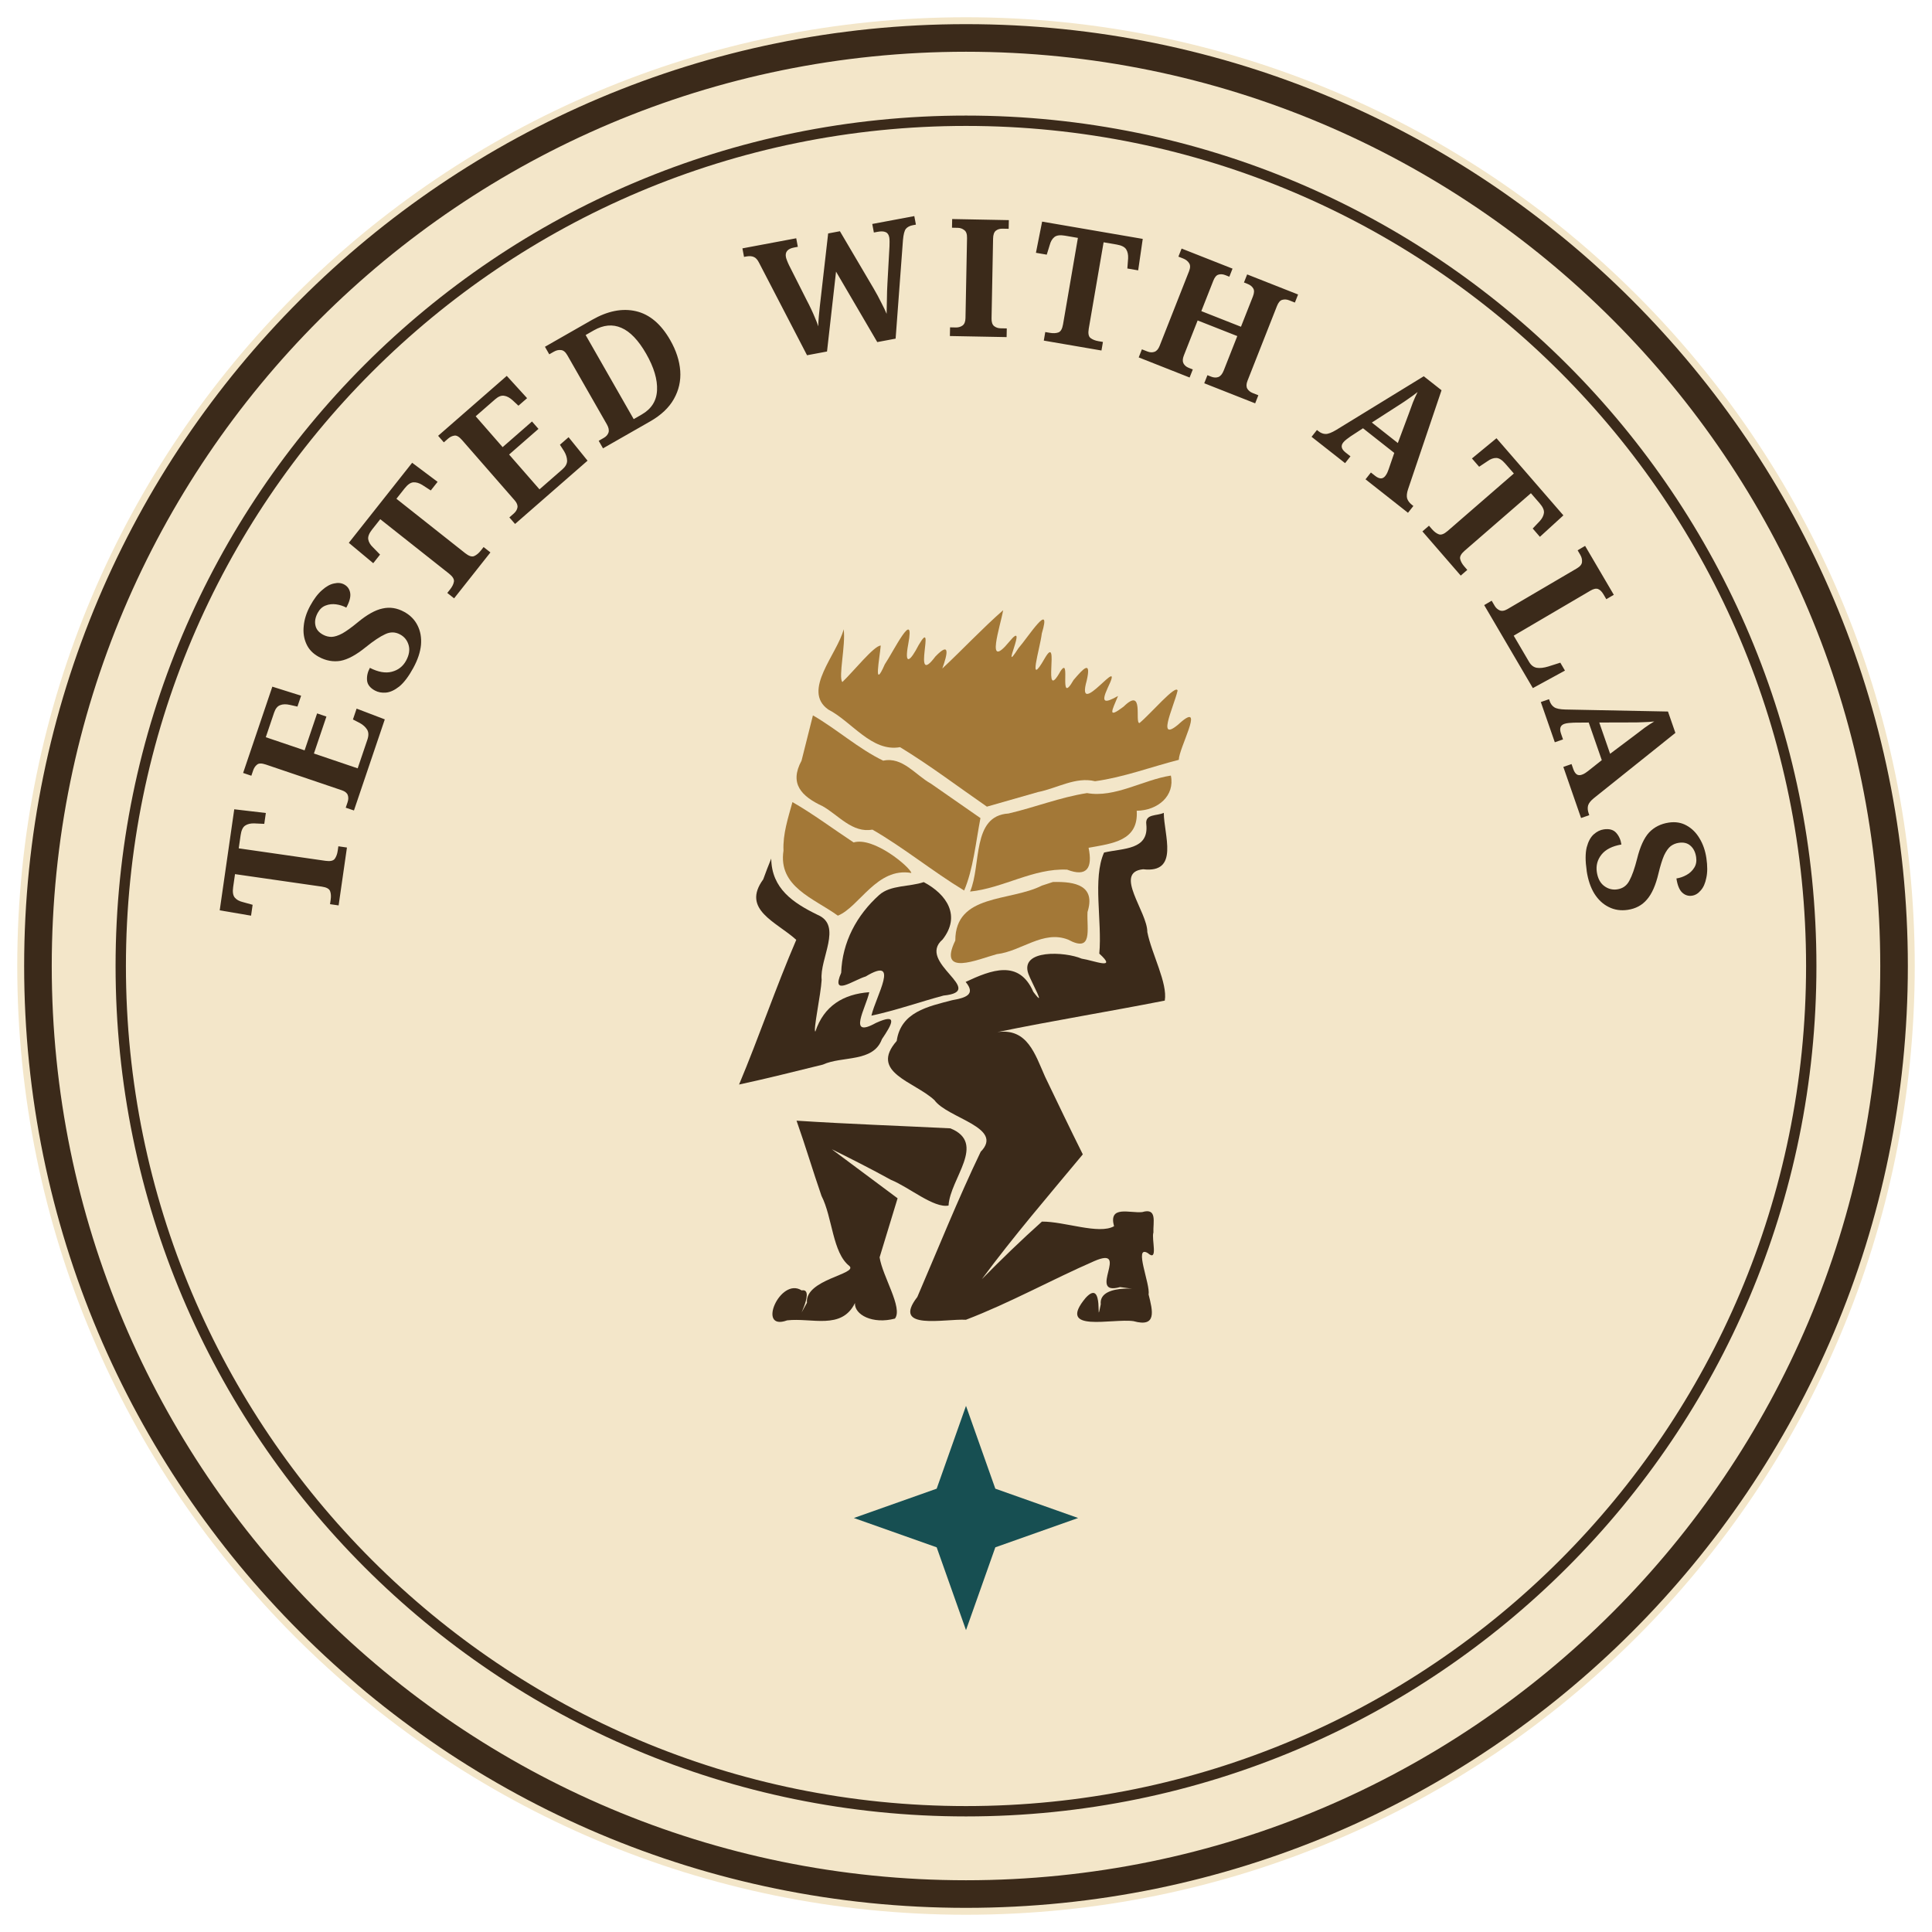
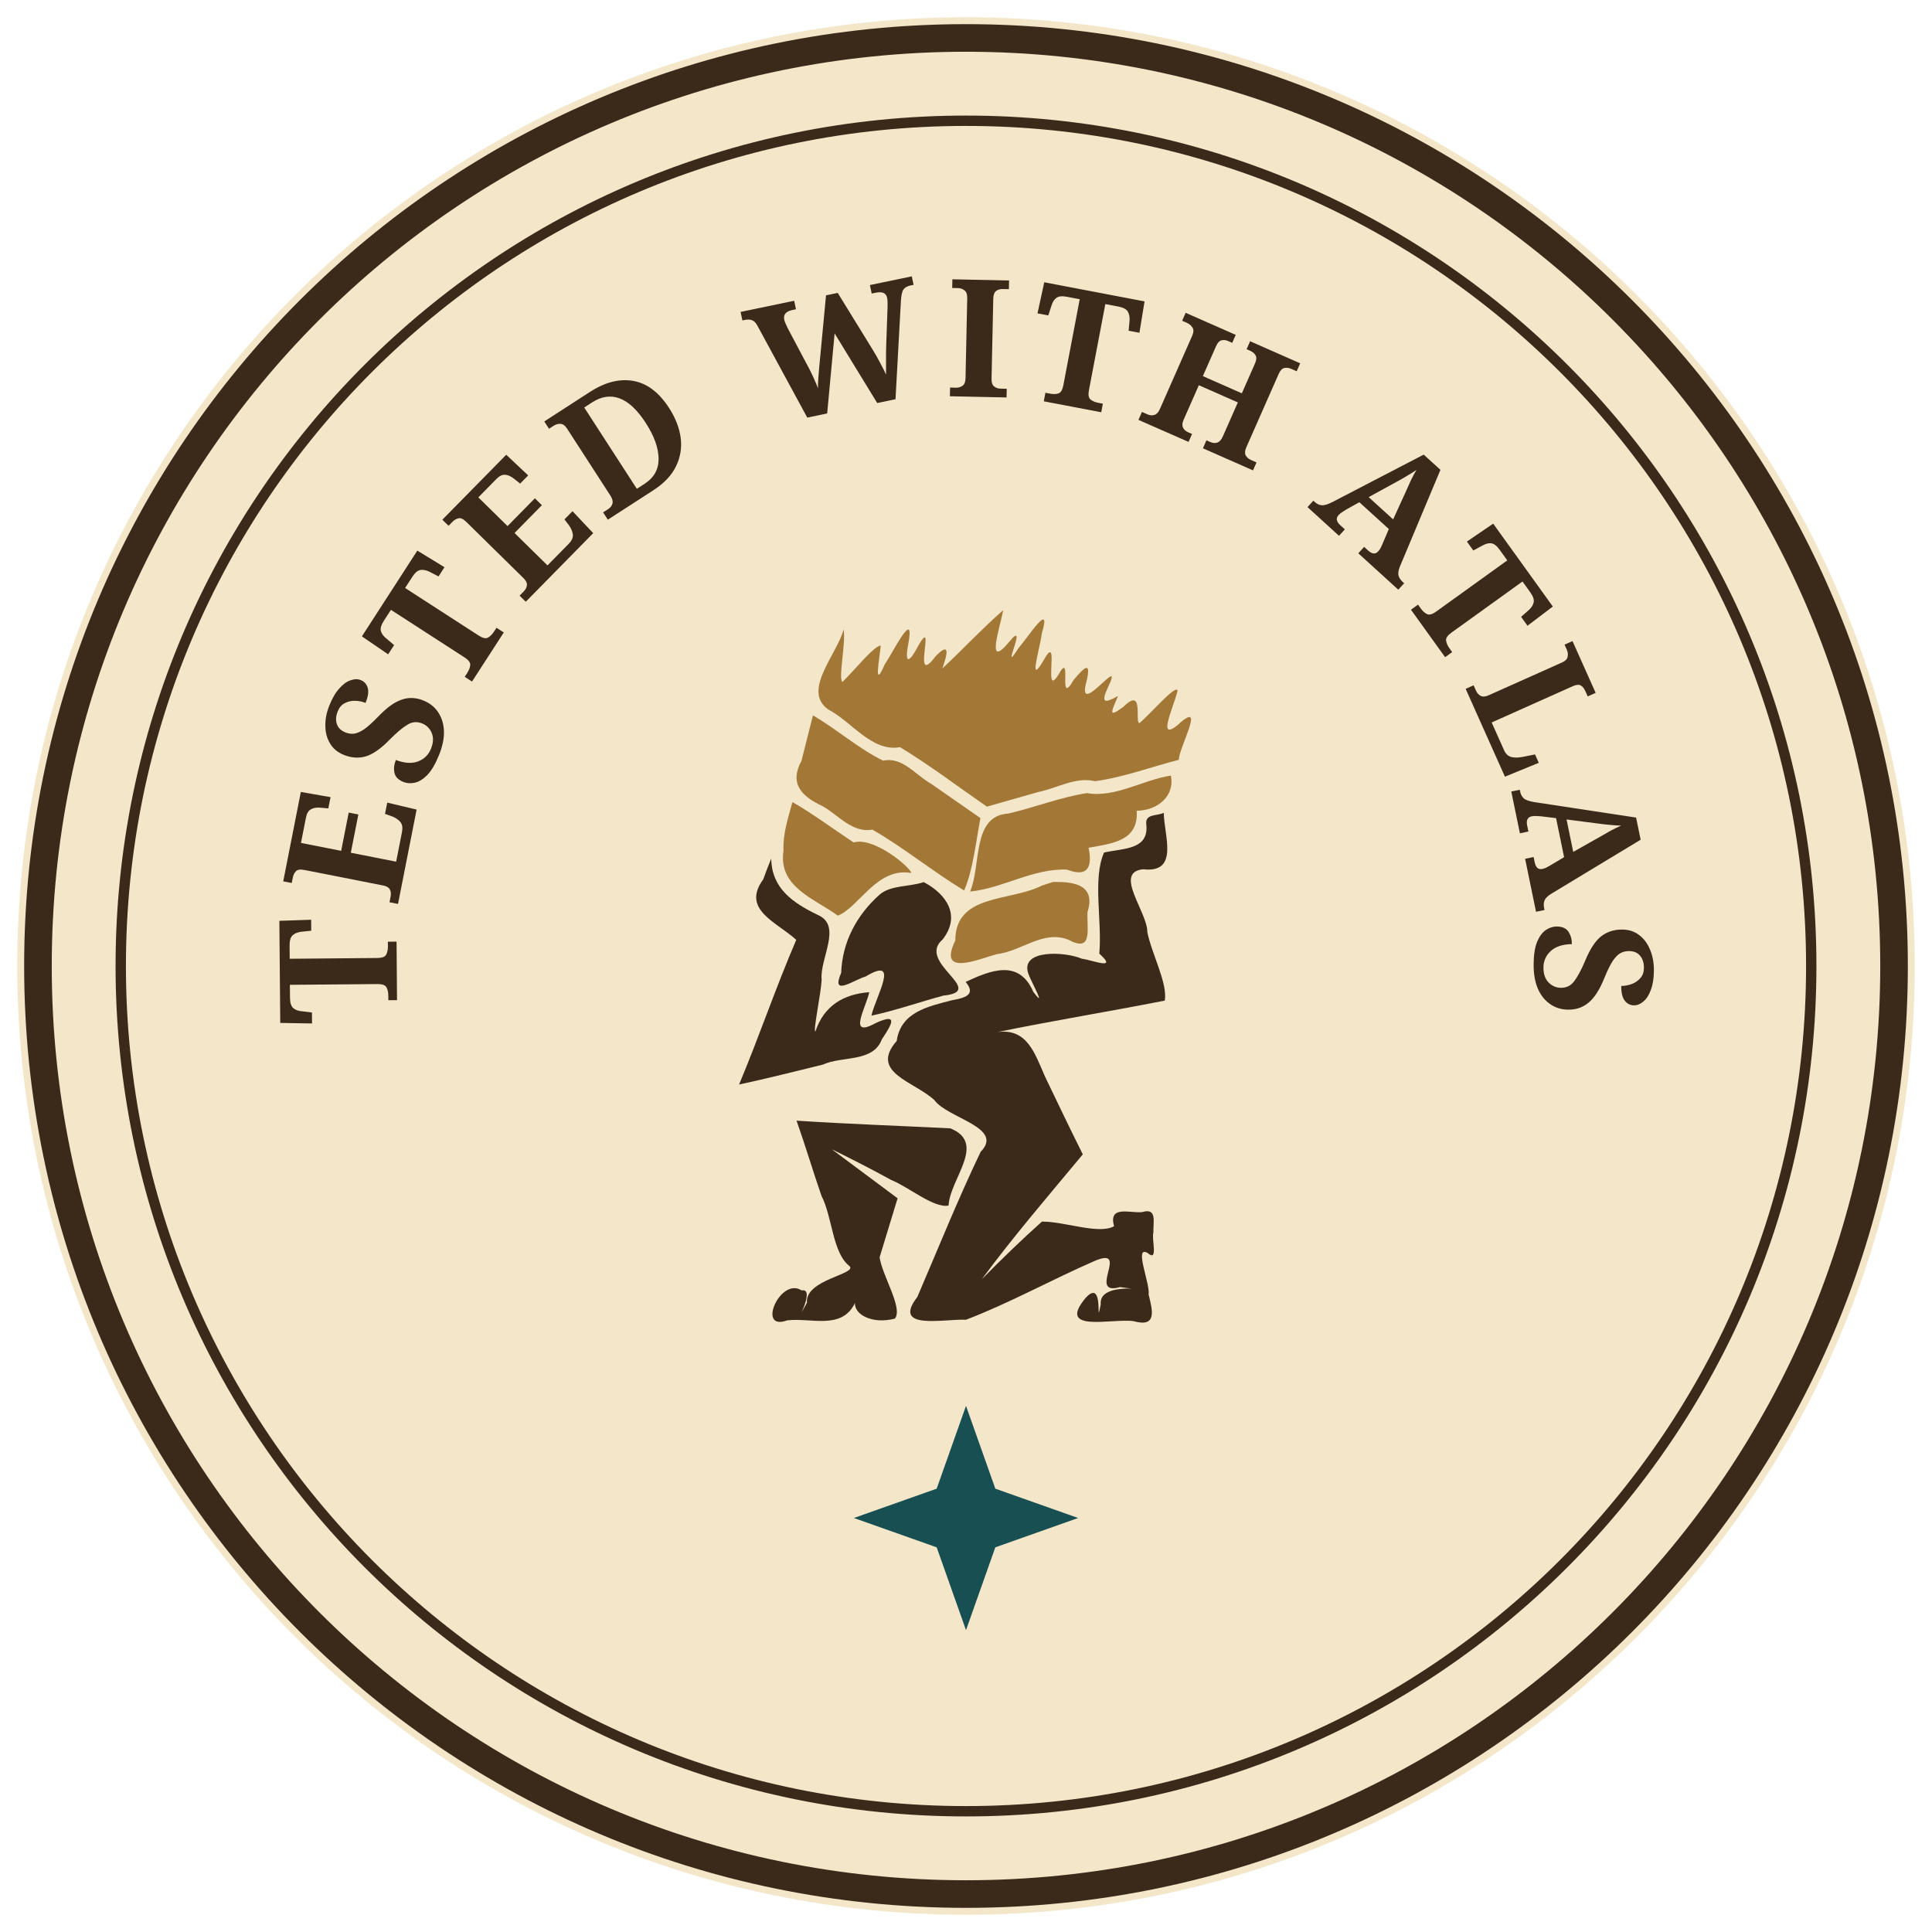
<svg xmlns="http://www.w3.org/2000/svg" width="112.00" height="112.00" viewBox="0 0 112.00 112.00" version="1.1" id="svg12">
  <circle cx="56.0" cy="56.0" r="55.0" fill="#F3E6C9" id="circle1" />
  <circle cx="56.0" cy="56.0" r="53.8" fill="none" stroke="#3B2A1A" stroke-width="1.6" id="circle2" />
  <circle cx="56.0" cy="56.0" r="49.0" fill="none" stroke="#3B2A1A" stroke-width="0.6" id="circle3" />
  <defs id="defs3">
-     <path id="seal-sepia-ring" d="M 26.10,76.94 A 36.50,36.50 0 1 1 85.90,76.94" />
+     <path id="seal-sepia-ring" d="M 28.97,74.93 A 33.00,33.00 0 1 1 83.03,74.93" />
  </defs>
-   <path d="m 19.63,52.488 -0.498,-0.072 0.038,-0.263 q 0.042,-0.291 -0.034,-0.494 -0.076,-0.203 -0.481,-0.261 l -5.031,-0.724 -0.108,0.752 q -0.061,0.423 0.095,0.609 0.156,0.186 0.462,0.258 l 0.572,0.159 -0.091,0.63 -1.817,-0.309 0.843,-5.858 1.831,0.215 -0.091,0.63 -0.591,-0.027 q -0.316,-0.007 -0.517,0.127 -0.202,0.134 -0.263,0.557 l -0.11,0.762 5.031,0.724 q 0.404,0.058 0.535,-0.115 0.132,-0.183 0.172,-0.465 l 0.038,-0.263 0.498,0.072 z m 0.889,-5.504 -0.477,-0.161 0.107,-0.315 q 0.079,-0.234 0.011,-0.418 -0.068,-0.184 -0.347,-0.278 l -4.4,-1.49 q -0.369,-0.125 -0.514,0.007 -0.151,0.119 -0.224,0.335 l -0.104,0.306 -0.477,-0.161 1.694,-5.003 1.668,0.525 -0.213,0.63 -0.438,-0.098 q -0.345,-0.077 -0.568,0.018 -0.229,0.083 -0.348,0.434 l -0.481,1.422 2.25,0.762 0.725,-2.142 0.54,0.183 -0.725,2.142 2.537,0.859 0.564,-1.665 q 0.119,-0.351 -0.015,-0.577 -0.143,-0.229 -0.422,-0.384 l -0.402,-0.206 0.213,-0.63 1.634,0.624 z m 3.445,-8.271 q -0.404,0.743 -0.815,1.082 -0.415,0.326 -0.777,0.356 -0.362,0.03 -0.638,-0.12 -0.426,-0.231 -0.456,-0.594 -0.03,-0.362 0.165,-0.721 0.719,0.369 1.272,0.226 0.553,-0.143 0.826,-0.643 0.263,-0.484 0.15,-0.892 -0.117,-0.421 -0.493,-0.625 -0.426,-0.231 -0.867,-0.017 -0.445,0.202 -1.118,0.744 -0.835,0.681 -1.473,0.8 -0.641,0.106 -1.259,-0.23 -0.509,-0.277 -0.718,-0.747 -0.218,-0.475 -0.155,-1.047 0.054,-0.576 0.371,-1.161 0.327,-0.601 0.69,-0.912 0.36,-0.323 0.698,-0.388 0.334,-0.078 0.585,0.058 0.292,0.159 0.349,0.492 0.057,0.334 -0.225,0.851 -0.267,-0.145 -0.589,-0.19 -0.322,-0.045 -0.61,0.068 -0.284,0.105 -0.457,0.422 -0.209,0.384 -0.135,0.727 0.065,0.338 0.441,0.542 0.234,0.127 0.493,0.127 0.264,-0.008 0.627,-0.2 0.36,-0.204 0.889,-0.641 0.81,-0.674 1.443,-0.805 0.63,-0.144 1.247,0.192 0.534,0.29 0.781,0.792 0.251,0.493 0.199,1.125 -0.06,0.627 -0.441,1.328 z m 2.361,-4.027 -0.395,-0.312 0.165,-0.209 q 0.183,-0.231 0.219,-0.445 0.036,-0.214 -0.284,-0.467 l -3.986,-3.154 -0.472,0.596 q -0.265,0.335 -0.224,0.574 0.041,0.239 0.269,0.456 l 0.415,0.425 -0.395,0.499 -1.416,-1.181 3.672,-4.641 1.475,1.106 -0.395,0.499 -0.497,-0.321 q -0.269,-0.165 -0.511,-0.15 -0.242,0.015 -0.507,0.35 l -0.477,0.603 3.986,3.154 q 0.32,0.253 0.52,0.169 0.206,-0.092 0.383,-0.315 l 0.165,-0.209 0.395,0.312 z m 3.534,-4.312 -0.331,-0.379 0.25,-0.219 q 0.186,-0.162 0.219,-0.355 0.033,-0.193 -0.16,-0.415 l -3.055,-3.499 q -0.256,-0.293 -0.447,-0.253 -0.19,0.027 -0.362,0.177 l -0.243,0.212 -0.331,-0.379 3.979,-3.474 1.178,1.292 -0.501,0.437 -0.329,-0.305 q -0.26,-0.24 -0.5,-0.27 -0.239,-0.043 -0.519,0.201 l -1.131,0.987 1.562,1.789 1.703,-1.487 0.375,0.429 -1.703,1.487 1.762,2.018 1.324,-1.156 q 0.279,-0.244 0.277,-0.506 -0.009,-0.27 -0.172,-0.544 l -0.244,-0.38 0.501,-0.437 1.1,1.361 z m 5.098,-4.383 -0.25,-0.437 0.297,-0.17 q 0.206,-0.118 0.272,-0.309 0.061,-0.199 -0.094,-0.471 L 32.891,20.597 q -0.165,-0.289 -0.37,-0.303 -0.201,-0.027 -0.416,0.095 l -0.264,0.151 -0.25,-0.437 2.73,-1.56 q 1.361,-0.778 2.546,-0.503 1.185,0.274 1.987,1.677 0.514,0.899 0.58,1.78 0.061,0.873 -0.369,1.633 -0.422,0.755 -1.379,1.302 z m 2.24,-1.959 q 0.85,-0.486 0.892,-1.407 0.046,-0.934 -0.628,-2.114 -0.674,-1.179 -1.441,-1.507 -0.759,-0.332 -1.6,0.149 l -0.47,0.269 2.786,4.875 z m 6.811,-8.791 q -0.14,-0.283 -0.316,-0.347 -0.169,-0.075 -0.439,-0.024 l -0.121,0.023 -0.093,-0.495 3.119,-0.585 0.093,0.495 -0.215,0.04 q -0.56,0.105 -0.476,0.553 0.014,0.075 0.07,0.219 0.056,0.144 0.118,0.268 l 1.03,2.04 q 0.118,0.219 0.247,0.495 0.127,0.266 0.236,0.536 0.116,0.259 0.173,0.46 0.009,-0.311 0.035,-0.587 0.024,-0.285 0.057,-0.571 l 0.483,-4.228 0.682,-0.128 1.958,3.325 q 0.241,0.409 0.445,0.825 0.211,0.405 0.304,0.639 0.012,-0.35 0.017,-0.835 0.004,-0.494 0.032,-0.963 l 0.117,-2.11 q 0.007,-0.117 0.005,-0.281 -0.002,-0.164 -0.016,-0.239 -0.046,-0.243 -0.212,-0.308 -0.159,-0.076 -0.467,-0.019 l -0.215,0.04 -0.093,-0.495 2.437,-0.457 0.093,0.495 -0.177,0.033 q -0.271,0.051 -0.405,0.211 -0.125,0.159 -0.168,0.65 l -0.426,5.715 -1.064,0.2 -2.39,-4.085 -0.523,4.631 -1.158,0.217 z m 11.058,4.239 0.01,-0.503 0.342,0.007 q 0.209,0.004 0.373,-0.107 0.173,-0.12 0.179,-0.434 l 0.09,-4.645 q 0.007,-0.342 -0.162,-0.459 -0.159,-0.127 -0.368,-0.131 l -0.342,-0.007 0.01,-0.503 3.286,0.063 -0.01,0.503 -0.361,-0.007 q -0.228,-0.004 -0.382,0.116 -0.154,0.121 -0.161,0.462 l -0.089,4.626 q -0.006,0.313 0.144,0.44 0.159,0.127 0.378,0.131 l 0.361,0.007 -0.01,0.503 z m 5.444,0.265 0.085,-0.496 0.262,0.045 q 0.29,0.05 0.495,-0.021 0.205,-0.071 0.274,-0.473 l 0.861,-5.009 -0.749,-0.129 q -0.421,-0.072 -0.611,0.078 -0.19,0.151 -0.271,0.455 l -0.175,0.568 -0.627,-0.108 0.359,-1.808 5.833,1.002 -0.265,1.824 -0.627,-0.108 0.044,-0.59 q 0.016,-0.315 -0.113,-0.521 -0.129,-0.205 -0.55,-0.278 l -0.758,-0.13 -0.861,5.009 q -0.069,0.403 0.1,0.538 0.179,0.137 0.46,0.185 l 0.262,0.045 -0.085,0.496 z m 5.502,0.974 0.185,-0.468 0.318,0.125 q 0.221,0.087 0.411,0.019 0.19,-0.068 0.298,-0.342 l 1.707,-4.331 q 0.118,-0.3 0.001,-0.469 -0.114,-0.178 -0.344,-0.268 l -0.274,-0.108 0.185,-0.468 2.952,1.164 -0.185,0.468 -0.239,-0.094 q -0.212,-0.084 -0.399,-0.024 -0.174,0.054 -0.289,0.345 l -0.697,1.768 2.298,0.906 0.69,-1.75 q 0.122,-0.309 0.022,-0.471 -0.096,-0.171 -0.335,-0.265 l -0.203,-0.08 0.185,-0.468 2.952,1.164 -0.185,0.468 -0.327,-0.129 q -0.212,-0.084 -0.408,-0.028 -0.183,0.05 -0.305,0.36 l -1.707,4.331 q -0.108,0.274 -0.015,0.453 0.105,0.174 0.317,0.258 l 0.327,0.129 -0.185,0.468 -2.952,-1.164 0.185,-0.468 0.212,0.084 q 0.23,0.091 0.42,0.023 0.194,-0.077 0.312,-0.377 l 0.787,-1.997 -2.298,-0.906 -0.801,2.033 q -0.108,0.274 -0.024,0.45 0.093,0.179 0.305,0.263 l 0.239,0.094 -0.185,0.468 z m 10.021,4.603 0.312,-0.395 0.09,0.071 q 0.201,0.159 0.418,0.16 0.217,0.001 0.608,-0.234 l 5.076,-3.112 1.03,0.811 -1.938,5.73 q -0.11,0.324 -0.058,0.535 0.065,0.209 0.274,0.373 l 0.09,0.071 -0.312,0.395 -2.462,-1.94 0.312,-0.395 0.246,0.194 q 0.164,0.129 0.308,0.146 0.157,0.015 0.281,-0.142 0.071,-0.09 0.119,-0.197 0.048,-0.107 0.073,-0.185 l 0.327,-0.952 -1.813,-1.429 -0.722,0.471 q -0.1,0.066 -0.23,0.169 -0.124,0.096 -0.194,0.185 -0.229,0.291 0.136,0.579 l 0.284,0.223 -0.312,0.395 z m 3.494,-0.827 1.507,1.188 0.642,-1.72 q 0.118,-0.318 0.23,-0.629 0.125,-0.313 0.273,-0.607 -0.26,0.207 -0.516,0.379 -0.249,0.178 -0.539,0.362 z m 2.932,6.311 0.38,-0.33 0.174,0.201 q 0.193,0.222 0.396,0.297 0.203,0.075 0.512,-0.193 l 3.839,-3.331 -0.498,-0.574 q -0.28,-0.323 -0.522,-0.327 -0.242,-0.004 -0.498,0.18 l -0.495,0.329 -0.417,-0.481 1.423,-1.172 3.878,4.471 -1.361,1.244 -0.417,-0.481 0.408,-0.429 q 0.212,-0.234 0.242,-0.474 0.031,-0.24 -0.25,-0.563 l -0.504,-0.581 -3.839,3.331 q -0.309,0.268 -0.263,0.48 0.052,0.219 0.239,0.434 l 0.174,0.201 -0.38,0.33 z m 3.581,4.273 0.434,-0.255 0.173,0.295 q 0.106,0.18 0.286,0.262 0.193,0.085 0.463,-0.074 l 4.015,-2.356 q 0.287,-0.168 0.299,-0.373 0.02,-0.21 -0.1,-0.415 l -0.154,-0.262 0.434,-0.255 1.664,2.835 -0.434,0.255 -0.164,-0.279 q -0.144,-0.246 -0.315,-0.311 -0.17,-0.065 -0.441,0.094 l -4.449,2.611 0.894,1.524 q 0.168,0.287 0.44,0.337 0.28,0.045 0.672,-0.075 l 0.696,-0.221 0.269,0.459 -1.861,1.015 z m 3.283,5.619 0.476,-0.165 0.037,0.108 q 0.084,0.242 0.266,0.36 0.182,0.118 0.639,0.13 l 5.953,0.117 0.43,1.239 -4.722,3.78 q -0.268,0.214 -0.337,0.419 -0.058,0.211 0.03,0.462 l 0.037,0.108 -0.476,0.165 -1.028,-2.962 0.476,-0.165 0.103,0.296 q 0.069,0.197 0.181,0.289 0.124,0.098 0.313,0.032 0.108,-0.037 0.206,-0.102 0.098,-0.064 0.161,-0.116 l 0.789,-0.626 -0.757,-2.181 -0.862,0.007 q -0.12,0.002 -0.285,0.019 -0.156,0.014 -0.264,0.051 -0.35,0.121 -0.197,0.561 l 0.118,0.341 -0.476,0.165 z m 3.388,1.187 0.629,1.813 1.468,-1.103 q 0.271,-0.205 0.533,-0.406 0.274,-0.196 0.557,-0.364 -0.33,0.034 -0.639,0.041 -0.306,0.016 -0.649,0.014 z m -0.729,8.589 q -0.124,-0.836 0.001,-1.354 0.136,-0.51 0.407,-0.752 0.272,-0.242 0.582,-0.288 0.479,-0.071 0.721,0.201 0.242,0.272 0.302,0.676 -0.796,0.137 -1.153,0.583 -0.356,0.446 -0.273,1.01 0.081,0.545 0.416,0.803 0.347,0.266 0.77,0.203 0.479,-0.071 0.703,-0.507 0.234,-0.428 0.446,-1.266 0.258,-1.047 0.696,-1.524 0.449,-0.47 1.144,-0.573 0.573,-0.085 1.023,0.166 0.459,0.249 0.753,0.743 0.303,0.493 0.401,1.151 0.1,0.677 -0.004,1.143 -0.093,0.475 -0.324,0.73 -0.22,0.263 -0.502,0.305 -0.329,0.049 -0.575,-0.184 -0.246,-0.233 -0.332,-0.815 0.301,-0.044 0.585,-0.202 0.284,-0.157 0.447,-0.421 0.164,-0.255 0.111,-0.612 -0.064,-0.432 -0.328,-0.662 -0.255,-0.231 -0.678,-0.169 -0.263,0.039 -0.471,0.194 -0.206,0.165 -0.382,0.537 -0.165,0.38 -0.325,1.047 -0.242,1.025 -0.67,1.511 -0.417,0.494 -1.112,0.597 -0.601,0.089 -1.1,-0.164 -0.497,-0.243 -0.836,-0.779 -0.329,-0.537 -0.446,-1.327 z" id="text3" style="font-weight:700;font-size:9.5px;font-family:'Noto Serif';letter-spacing:0.5;text-anchor:middle;fill:#3b2a1a" aria-label="TESTED WITH ATLAS" />
+   <path d="m 23.016,57.979 -0.503,0.004 -0.002,-0.266 q -0.003,-0.294 -0.109,-0.484 -0.106,-0.189 -0.515,-0.186 l -5.082,0.044 0.007,0.76 q 0.004,0.427 0.186,0.587 0.182,0.16 0.496,0.186 l 0.59,0.071 0.005,0.636 -1.843,-0.032 -0.051,-5.918 1.843,-0.063 0.005,0.636 -0.588,0.062 q -0.313,0.041 -0.492,0.204 -0.179,0.163 -0.175,0.591 l 0.007,0.769 5.082,-0.044 q 0.408,-0.004 0.511,-0.194 0.103,-0.2 0.1,-0.485 l -0.002,-0.266 0.503,-0.004 z m 0.058,-5.577 -0.494,-0.097 0.064,-0.326 q 0.048,-0.242 -0.044,-0.415 -0.092,-0.173 -0.381,-0.23 l -4.558,-0.898 q -0.382,-0.075 -0.508,0.074 -0.134,0.138 -0.178,0.362 l -0.062,0.317 -0.494,-0.097 1.021,-5.182 1.722,0.301 -0.129,0.652 -0.447,-0.04 q -0.352,-0.031 -0.561,0.093 -0.216,0.112 -0.287,0.476 l -0.29,1.473 2.33,0.459 0.437,-2.218 0.559,0.11 -0.437,2.218 2.628,0.518 0.34,-1.724 q 0.072,-0.364 -0.091,-0.57 -0.172,-0.208 -0.469,-0.325 l -0.425,-0.152 0.129,-0.652 1.702,0.403 z m 2.378,-8.634 q -0.317,0.784 -0.687,1.167 -0.375,0.371 -0.732,0.442 -0.357,0.071 -0.647,-0.046 -0.449,-0.182 -0.52,-0.538 -0.071,-0.357 0.082,-0.735 0.756,0.285 1.289,0.081 0.534,-0.204 0.747,-0.733 0.207,-0.511 0.047,-0.903 -0.164,-0.405 -0.561,-0.565 -0.449,-0.182 -0.863,0.082 -0.419,0.251 -1.026,0.866 -0.753,0.772 -1.372,0.962 -0.625,0.178 -1.277,-0.086 -0.537,-0.217 -0.798,-0.661 -0.27,-0.447 -0.273,-1.022 -0.012,-0.579 0.237,-1.195 0.256,-0.634 0.582,-0.984 0.321,-0.362 0.649,-0.465 0.323,-0.115 0.587,-0.008 0.308,0.125 0.402,0.45 0.094,0.325 -0.127,0.871 -0.282,-0.114 -0.606,-0.122 -0.325,-0.008 -0.599,0.137 -0.27,0.137 -0.406,0.471 -0.164,0.405 -0.052,0.737 0.103,0.329 0.499,0.489 0.247,0.1 0.504,0.071 0.261,-0.038 0.601,-0.269 0.334,-0.244 0.811,-0.738 0.728,-0.761 1.342,-0.964 0.609,-0.215 1.261,0.049 0.564,0.228 0.865,0.698 0.305,0.462 0.326,1.095 0.012,0.63 -0.287,1.37 z m 1.912,-4.258 -0.423,-0.273 0.144,-0.223 q 0.16,-0.247 0.175,-0.464 0.015,-0.216 -0.328,-0.438 l -4.269,-2.759 -0.413,0.638 q -0.232,0.359 -0.168,0.593 0.064,0.234 0.312,0.428 l 0.453,0.384 -0.345,0.535 -1.522,-1.04 3.213,-4.971 1.574,0.961 -0.345,0.535 -0.526,-0.272 q -0.284,-0.138 -0.523,-0.101 -0.239,0.038 -0.471,0.397 l -0.418,0.646 4.269,2.759 q 0.343,0.222 0.534,0.119 0.196,-0.111 0.351,-0.35 l 0.144,-0.223 0.423,0.273 z m 3.116,-4.626 -0.359,-0.353 0.233,-0.237 q 0.173,-0.176 0.192,-0.371 0.018,-0.195 -0.191,-0.401 l -3.313,-3.257 q -0.278,-0.273 -0.465,-0.218 -0.188,0.042 -0.348,0.204 l -0.226,0.23 -0.359,-0.353 3.703,-3.766 1.273,1.198 -0.466,0.474 -0.352,-0.279 q -0.277,-0.219 -0.519,-0.231 -0.242,-0.025 -0.502,0.239 l -1.052,1.07 1.694,1.665 1.585,-1.612 0.406,0.4 -1.585,1.612 1.91,1.878 1.232,-1.253 q 0.26,-0.264 0.237,-0.526 -0.029,-0.268 -0.213,-0.529 l -0.272,-0.36 0.466,-0.474 1.2,1.273 z m 4.757,-4.757 -0.274,-0.423 0.287,-0.186 q 0.199,-0.129 0.255,-0.323 0.05,-0.202 -0.12,-0.465 L 32.878,24.854 q -0.181,-0.279 -0.386,-0.282 -0.203,-0.016 -0.41,0.118 l -0.255,0.165 -0.274,-0.423 2.64,-1.708 q 1.316,-0.852 2.515,-0.643 1.199,0.209 2.076,1.565 0.563,0.869 0.677,1.746 0.109,0.868 -0.278,1.651 -0.38,0.777 -1.305,1.376 z m 2.129,-2.079 q 0.822,-0.532 0.813,-1.454 -0.006,-0.936 -0.744,-2.076 -0.738,-1.141 -1.522,-1.425 -0.776,-0.29 -1.59,0.236 l -0.455,0.294 3.05,4.714 z m 6.555,-9.143 q -0.146,-0.28 -0.323,-0.34 -0.17,-0.071 -0.44,-0.015 l -0.121,0.025 -0.103,-0.493 3.106,-0.646 0.103,0.493 -0.214,0.045 q -0.558,0.116 -0.465,0.563 0.015,0.074 0.074,0.217 0.059,0.143 0.123,0.265 l 1.07,2.019 q 0.123,0.217 0.257,0.49 0.132,0.264 0.246,0.531 0.121,0.256 0.182,0.457 0.003,-0.311 0.023,-0.587 0.018,-0.285 0.046,-0.572 l 0.4,-4.236 0.679,-0.141 2.023,3.286 q 0.249,0.404 0.461,0.816 0.219,0.401 0.316,0.633 0.005,-0.35 0.001,-0.835 -0.006,-0.494 0.013,-0.963 l 0.075,-2.112 q 0.005,-0.117 -3.1e-4,-0.281 -0.005,-0.164 -0.02,-0.238 -0.05,-0.242 -0.218,-0.304 -0.161,-0.073 -0.468,-0.009 l -0.214,0.045 -0.103,-0.493 2.428,-0.505 0.103,0.493 -0.177,0.037 q -0.27,0.056 -0.401,0.219 -0.122,0.161 -0.155,0.653 l -0.314,5.722 -1.06,0.221 -2.47,-4.037 -0.432,4.641 -1.153,0.24 z m 11.145,4.066 0.011,-0.503 0.342,0.007 q 0.209,0.004 0.373,-0.106 0.174,-0.12 0.18,-0.433 l 0.099,-4.644 q 0.007,-0.342 -0.161,-0.46 -0.159,-0.127 -0.368,-0.131 l -0.342,-0.007 0.011,-0.503 3.286,0.07 -0.011,0.503 -0.361,-0.008 q -0.228,-0.005 -0.383,0.115 -0.155,0.12 -0.162,0.462 l -0.099,4.625 q -0.007,0.313 0.143,0.44 0.159,0.127 0.377,0.132 l 0.361,0.008 -0.011,0.503 z m 5.443,0.293 0.094,-0.495 0.261,0.05 q 0.289,0.055 0.495,-0.012 0.206,-0.067 0.283,-0.468 l 0.951,-4.993 -0.747,-0.142 q -0.42,-0.08 -0.612,0.067 -0.192,0.147 -0.279,0.45 l -0.185,0.564 -0.625,-0.119 0.392,-1.802 5.814,1.108 -0.298,1.819 -0.625,-0.119 0.054,-0.589 q 0.021,-0.315 -0.104,-0.523 -0.125,-0.208 -0.545,-0.288 l -0.756,-0.144 -0.951,4.993 q -0.076,0.401 0.091,0.539 0.176,0.14 0.456,0.193 l 0.261,0.05 -0.094,0.495 z m 5.488,1.077 0.203,-0.461 0.313,0.138 q 0.217,0.096 0.41,0.035 0.193,-0.06 0.312,-0.33 l 1.878,-4.259 q 0.13,-0.296 0.02,-0.469 -0.107,-0.182 -0.333,-0.282 l -0.269,-0.119 0.203,-0.461 2.903,1.28 -0.203,0.461 -0.235,-0.103 q -0.209,-0.092 -0.398,-0.04 -0.176,0.047 -0.303,0.334 l -0.767,1.738 2.26,0.997 0.759,-1.721 q 0.134,-0.304 0.041,-0.47 -0.089,-0.174 -0.324,-0.278 l -0.2,-0.088 0.203,-0.461 2.903,1.28 -0.203,0.461 -0.322,-0.142 q -0.209,-0.092 -0.406,-0.044 -0.185,0.043 -0.319,0.347 l -1.878,4.259 q -0.119,0.269 -0.033,0.452 0.098,0.178 0.307,0.27 l 0.322,0.142 -0.203,0.461 -2.903,-1.28 0.203,-0.461 0.209,0.092 q 0.226,0.1 0.419,0.039 0.197,-0.069 0.327,-0.365 l 0.866,-1.965 -2.26,-0.997 -0.882,1.999 q -0.119,0.269 -0.042,0.449 0.085,0.183 0.294,0.275 l 0.235,0.103 -0.203,0.461 z m 9.801,5.056 0.339,-0.372 0.084,0.077 q 0.19,0.173 0.406,0.189 0.216,0.017 0.623,-0.191 l 5.284,-2.745 0.97,0.882 -2.339,5.578 q -0.133,0.316 -0.096,0.529 0.05,0.213 0.247,0.392 l 0.084,0.077 -0.339,0.372 -2.319,-2.11 0.339,-0.372 0.232,0.211 q 0.155,0.141 0.297,0.168 0.156,0.026 0.29,-0.121 0.077,-0.084 0.132,-0.188 0.056,-0.104 0.086,-0.179 l 0.393,-0.926 -1.708,-1.553 -0.754,0.419 q -0.105,0.059 -0.242,0.153 -0.13,0.087 -0.207,0.171 -0.249,0.274 0.095,0.587 l 0.267,0.243 -0.339,0.372 z m 3.544,-0.578 1.42,1.291 0.762,-1.67 q 0.14,-0.309 0.274,-0.611 0.147,-0.303 0.315,-0.587 -0.274,0.188 -0.542,0.342 -0.261,0.16 -0.563,0.323 z m 2.453,6.527 0.409,-0.294 0.155,0.216 q 0.172,0.239 0.368,0.332 0.196,0.093 0.527,-0.145 l 4.125,-2.969 -0.444,-0.617 q -0.25,-0.347 -0.491,-0.373 -0.241,-0.026 -0.512,0.134 l -0.522,0.282 -0.372,-0.517 1.524,-1.038 3.457,4.804 -1.468,1.115 -0.372,-0.517 0.445,-0.39 q 0.232,-0.214 0.284,-0.45 0.052,-0.237 -0.198,-0.584 l -0.449,-0.625 -4.125,2.969 q -0.332,0.239 -0.305,0.454 0.032,0.223 0.198,0.454 l 0.155,0.216 -0.409,0.294 z m 3.171,4.588 0.46,-0.206 0.14,0.312 q 0.085,0.191 0.255,0.292 0.183,0.106 0.469,-0.022 l 4.25,-1.9 q 0.304,-0.136 0.338,-0.338 0.043,-0.207 -0.054,-0.423 l -0.124,-0.278 0.46,-0.206 1.342,3.001 -0.46,0.206 -0.132,-0.295 q -0.116,-0.26 -0.279,-0.344 -0.162,-0.084 -0.448,0.044 l -4.709,2.106 0.721,1.613 q 0.136,0.304 0.4,0.383 0.273,0.076 0.676,-5.53e-4 l 0.716,-0.143 0.217,0.486 -1.961,0.804 z m 2.645,5.951 0.493,-0.101 0.023,0.112 q 0.052,0.251 0.216,0.392 0.165,0.141 0.616,0.213 l 5.887,0.894 0.264,1.284 -5.176,3.13 q -0.293,0.177 -0.389,0.371 -0.085,0.202 -0.031,0.462 l 0.023,0.112 -0.493,0.101 -0.631,-3.071 0.493,-0.101 0.063,0.307 q 0.042,0.205 0.141,0.31 0.111,0.113 0.306,0.073 0.112,-0.023 0.218,-0.074 0.106,-0.051 0.175,-0.094 L 90.672,49.69 90.207,47.429 89.352,47.324 q -0.119,-0.014 -0.285,-0.019 -0.157,-0.007 -0.268,0.016 -0.363,0.075 -0.269,0.531 l 0.073,0.354 -0.493,0.101 z m 3.204,1.62 0.386,1.88 1.599,-0.901 q 0.295,-0.167 0.581,-0.333 0.297,-0.158 0.6,-0.288 -0.332,-0.009 -0.639,-0.043 -0.306,-0.024 -0.645,-0.071 z m -1.91,8.423 q 0.004,-0.845 0.205,-1.339 0.211,-0.484 0.516,-0.682 0.305,-0.198 0.618,-0.197 0.484,0.002 0.683,0.307 0.198,0.305 0.197,0.713 -0.808,0.016 -1.227,0.403 -0.42,0.388 -0.422,0.958 -0.002,0.551 0.291,0.856 0.303,0.315 0.73,0.317 0.484,0.002 0.771,-0.396 0.296,-0.388 0.632,-1.185 0.413,-0.996 0.918,-1.402 0.515,-0.397 1.218,-0.394 0.579,0.002 0.987,0.318 0.417,0.315 0.633,0.848 0.226,0.533 0.223,1.198 -0.003,0.684 -0.176,1.13 -0.163,0.455 -0.43,0.673 -0.257,0.227 -0.542,0.226 -0.332,-0.001 -0.54,-0.268 -0.208,-0.267 -0.205,-0.856 0.304,0.001 0.608,-0.111 0.304,-0.113 0.505,-0.349 0.2,-0.227 0.202,-0.588 0.002,-0.437 -0.225,-0.704 -0.217,-0.267 -0.645,-0.269 -0.266,-0.001 -0.495,0.121 -0.229,0.132 -0.458,0.473 -0.22,0.351 -0.479,0.986 -0.394,0.977 -0.889,1.393 -0.486,0.425 -1.189,0.423 -0.608,-0.003 -1.063,-0.327 -0.455,-0.315 -0.709,-0.896 -0.245,-0.581 -0.241,-1.379 z" id="text3" style="font-weight:700;font-size:9.5px;font-family:'Noto Serif';letter-spacing:0.5;text-anchor:middle;fill:#3b2a1a" aria-label="TESTED WITH ATLAS" />
  <g transform="translate(41.59,34.00) scale(0.08627) translate(-348.00,-255.00)" id="g11">
    <path fill="#3B2A1A" d="m 647.946,407.088 c 0.026,14.7 10.724,40.809 -13.88,37.918 -20.171,2.029 2.942,28.592 2.814,42.231 2.926,14.69 13.716,34.244 11.732,46.024 -37.437,7.375 -75.125,13.468 -112.491,21.156 20.165,-2.783 25.219,14.635 32.04,29.983 8.388,17.429 16.715,34.889 25.366,52.19 -22.984,27.659 -46.501,54.978 -67.874,83.906 13.093,-13.282 26.493,-26.3 40.4,-38.725 15.143,-0.151 38.289,8.876 48.458,3.106 -3.861,-14.309 10.525,-8.646 18.913,-9.491 10.348,-3.129 7.225,6.993 7.547,13.726 -1.449,4.282 3.538,20.251 -3.836,13.773 -9.625,-5.667 1.919,21.314 0.575,27.768 2.848,11.236 5.649,22.413 -10.088,18.018 -14.172,-2.074 -52.204,8.316 -32.164,-15.673 13.03,-14.228 6.337,23.257 10.126,4.357 -1.752,-16.095 37.456,-7.977 12.973,-11.594 -22.717,6.392 7.411,-28.229 -17.378,-17.428 -28.917,12.615 -56.717,28.129 -86.203,39.402 -14.055,-0.806 -50.347,7.533 -32.651,-15.318 14.025,-32.592 27.237,-65.608 42.587,-97.587 16.035,-16.339 -22.222,-22.421 -31.087,-34.674 -13.621,-12.611 -43.92,-18.596 -25.358,-39.775 2.766,-19.487 20.985,-23.127 37.249,-27.386 8.726,-1.543 16.285,-3.674 9.072,-12.288 17.303,-8.092 35.884,-15.286 45.457,6.641 9.471,12.616 -1.388,-6.744 -3.251,-11.95 -6.135,-16.828 24.785,-15.08 35.747,-10.326 8.041,1.171 24.519,8.087 11.865,-3.383 2.018,-21.785 -4.628,-50.431 3.192,-67.912 12.908,-2.99 30.262,-1.603 28.396,-18.925 -0.961,-7.293 7.152,-5.517 11.751,-7.761 z" id="path3" />
    <path fill="#A37837" d="m 539.993,270.92 c -1.844,10.795 -12.22,41.019 4.096,21.211 13.753,-16.701 -7.049,25.019 6.152,4.369 6.597,-7.55 22.641,-32.866 15.721,-9.895 -1.141,10.018 -10.03,37.806 2.041,16.56 10.603,-18.128 -2.479,32.105 10.58,8.655 7.274,-10.911 -1.793,24.4 8.725,6.028 6.597,-7.789 12.096,-13.714 8.825,0.449 -7.858,27.86 26.688,-21.118 14.054,4.992 -4.692,10.227 -1.776,10.203 7.008,5.275 -3.933,9.57 -7.596,15.745 3.722,7.179 14.109,-13.898 7.239,10.946 10.675,11.02 7.25,-5.895 24.702,-26.491 25.627,-21.778 -2.74,11.559 -15.64,37.739 3.059,20.45 14.621,-11.848 -2.164,18.174 -2.245,26.033 -18.716,4.783 -37.169,11.771 -56.278,14.376 -13.049,-3.193 -25.605,4.798 -38.357,7.291 -11.441,3.266 -22.882,6.533 -34.323,9.799 -19.375,-13.403 -38.212,-27.707 -58.346,-39.972 -19.049,3.407 -32.394,-17.156 -48.257,-25.301 -17.959,-12.689 6.14,-37.252 10.354,-53.91 1.5,10.443 -3.712,32.204 -0.878,35.455 7.545,-7.226 21.355,-24.515 25.787,-24.517 -0.692,8.492 -5.207,30.823 2.735,12.593 5.563,-8.132 20.531,-38.871 15.762,-13.595 -2.803,14.85 1.224,11.889 6.982,0.677 12.166,-20.88 -5.304,29.847 11.259,7.667 10.208,-10.577 8.056,-1.429 4.638,8.078 13.797,-12.885 26.685,-26.728 40.883,-39.187 z" id="path4" />
    <path fill="#3B2A1A" d="m 401.164,613.951 c 34.432,2.254 68.923,3.416 103.379,5.156 24.651,9.998 -0.258,33.759 -1.235,51.877 -9.887,1.922 -26.488,-12.32 -38.677,-17.257 -12.514,-6.947 -30.257,-15.924 -39.8,-20.574 14.745,10.984 29.489,21.967 44.234,32.951 -4.029,13.222 -8.057,26.445 -12.086,39.667 1.933,12.789 15.831,34.098 10.299,41.174 -14.923,3.962 -27.323,-2.564 -26.862,-10.462 -8.93,18.346 -29.132,9.736 -45.581,11.65 -20.72,7.598 -4.622,-29.442 9.769,-20.127 10.373,-2.005 -7.122,27.522 3.552,8.304 -1.447,-15.759 34.39,-19.222 28.529,-24.705 -11.421,-8.881 -11.322,-32.669 -18.759,-47.131 -5.801,-16.768 -10.839,-33.802 -16.762,-50.521 z" id="path5" />
    <path fill="#A37837" d="m 412.173,341.603 c 16.163,9.33 30.611,22.415 47.234,30.432 12.993,-2.799 21.646,9.648 32.011,15.405 11.108,7.727 22.217,15.454 33.325,23.182 -3.1,16.068 -4.86,34.416 -10.962,48.668 -21.057,-12.76 -40.49,-28.73 -61.597,-40.904 -13.58,2.397 -22.682,-9.629 -33.476,-15.756 -14.125,-6.567 -22.608,-15.064 -14.184,-30.595 2.481,-10.161 5.172,-20.269 7.649,-30.431 z" id="path6" />
    <path fill="#3B2A1A" d="m 384.152,437.83 c 0.294,20.156 14.679,29.777 31.206,37.83 16.909,7.142 1.172,29.479 2.677,43.704 -0.546,9.837 -5.915,34.684 -4.212,34.672 5.687,-17.181 18.762,-25.149 36.211,-26.416 -2.261,10.526 -14.969,31.474 4.447,20.67 15.362,-7.002 10.775,0.907 4.047,10.903 -5.846,15.816 -26.67,11.097 -39.664,17.076 -18.74,4.605 -37.456,9.323 -56.321,13.398 13.47,-32.146 24.662,-65.204 38.434,-97.235 -13.301,-12.107 -37.07,-20.286 -22.209,-40.63 1.707,-4.69 3.472,-9.361 5.384,-13.972 z" id="path7" />
    <path fill="#A37837" d="m 652.697,382.055 c 2.809,13.568 -8.685,23.437 -22.945,23.64 1.307,20.261 -16.22,21.951 -32.349,24.86 2.812,13.441 -0.982,19.942 -14.417,14.71 -22.653,-1.076 -43.008,12.486 -65.209,14.729 7.661,-17.717 0.964,-50.944 25.803,-52.45 17.717,-4.108 34.788,-10.932 52.791,-13.724 18.687,3.358 37.662,-8.898 56.326,-11.765 z" id="path8" />
    <path fill="#3B2A1A" d="m 486.635,453.639 c 15.703,8.316 25.001,22.789 12.683,38.544 -18.036,15.467 30.587,34.669 0.598,37.7 -16.194,4.337 -32.033,10.002 -48.445,13.494 3.039,-13.168 19.664,-40.511 -3.834,-26.326 -8.436,2.497 -23.619,13.952 -16.474,-2.473 0.693,-20.6 10.411,-38.717 25.573,-52.325 7.561,-6.749 20.335,-5.341 29.899,-8.614 z" id="path9" />
    <path fill="#A37837" d="m 398.414,399.869 c 14.24,8.167 27.387,18.097 41.099,27.11 13.65,-3.994 38.084,16.738 38.795,20.515 -23.216,-4.018 -34.901,22.835 -49.376,28.694 -16.065,-11.672 -40.268,-19.32 -36.537,-43.72 -0.5,-11.179 3.106,-21.964 6.019,-32.599 z" id="path10" />
    <path fill="#A37837" d="m 573.4,453.57 c 15.23,-0.419 28.87,2.438 23.286,20.182 -0.57,11.739 3.875,27.649 -13.085,18.514 -16.768,-6.518 -31.286,7.835 -47.834,9.781 -12.67,3.419 -39.989,15.577 -27.916,-9.165 -0.008,-31.567 36.809,-26.03 58.159,-36.891 l 3.696,-1.205 z" id="path11" />
  </g>
  <path d="M 56.00,81.50 L 57.70,86.30 L 62.50,88.00 L 57.70,89.70 L 56.00,94.50 L 54.30,89.70 L 49.50,88.00 L 54.30,86.30 Z" fill="#174F52" id="path12" />
</svg>
